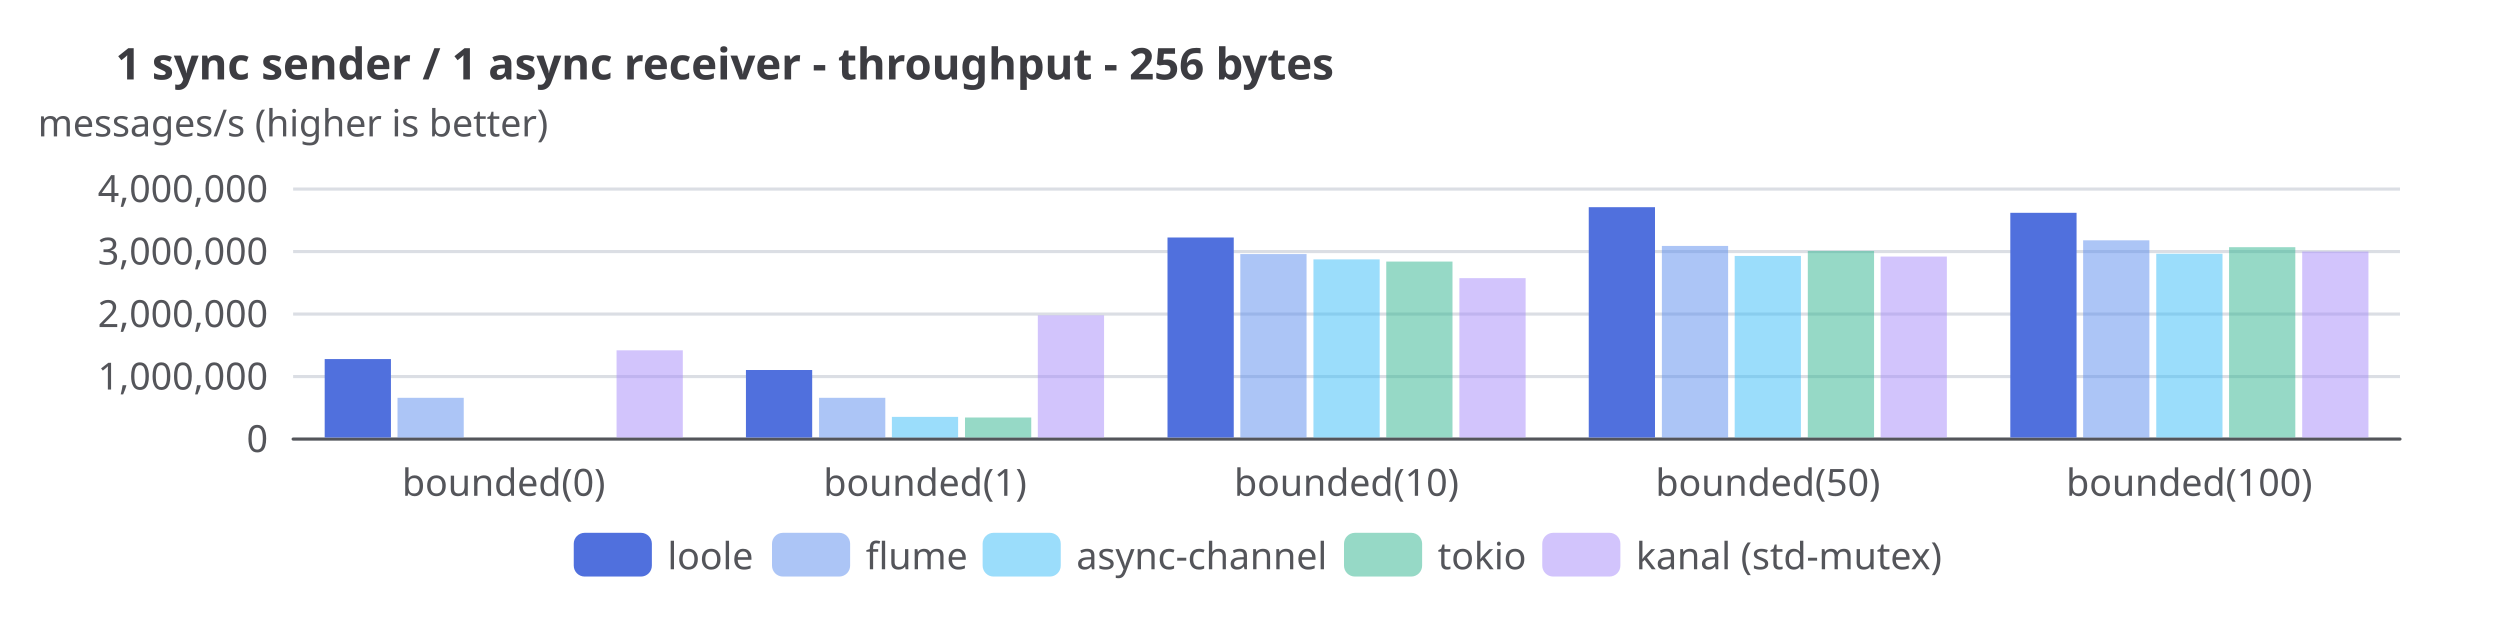
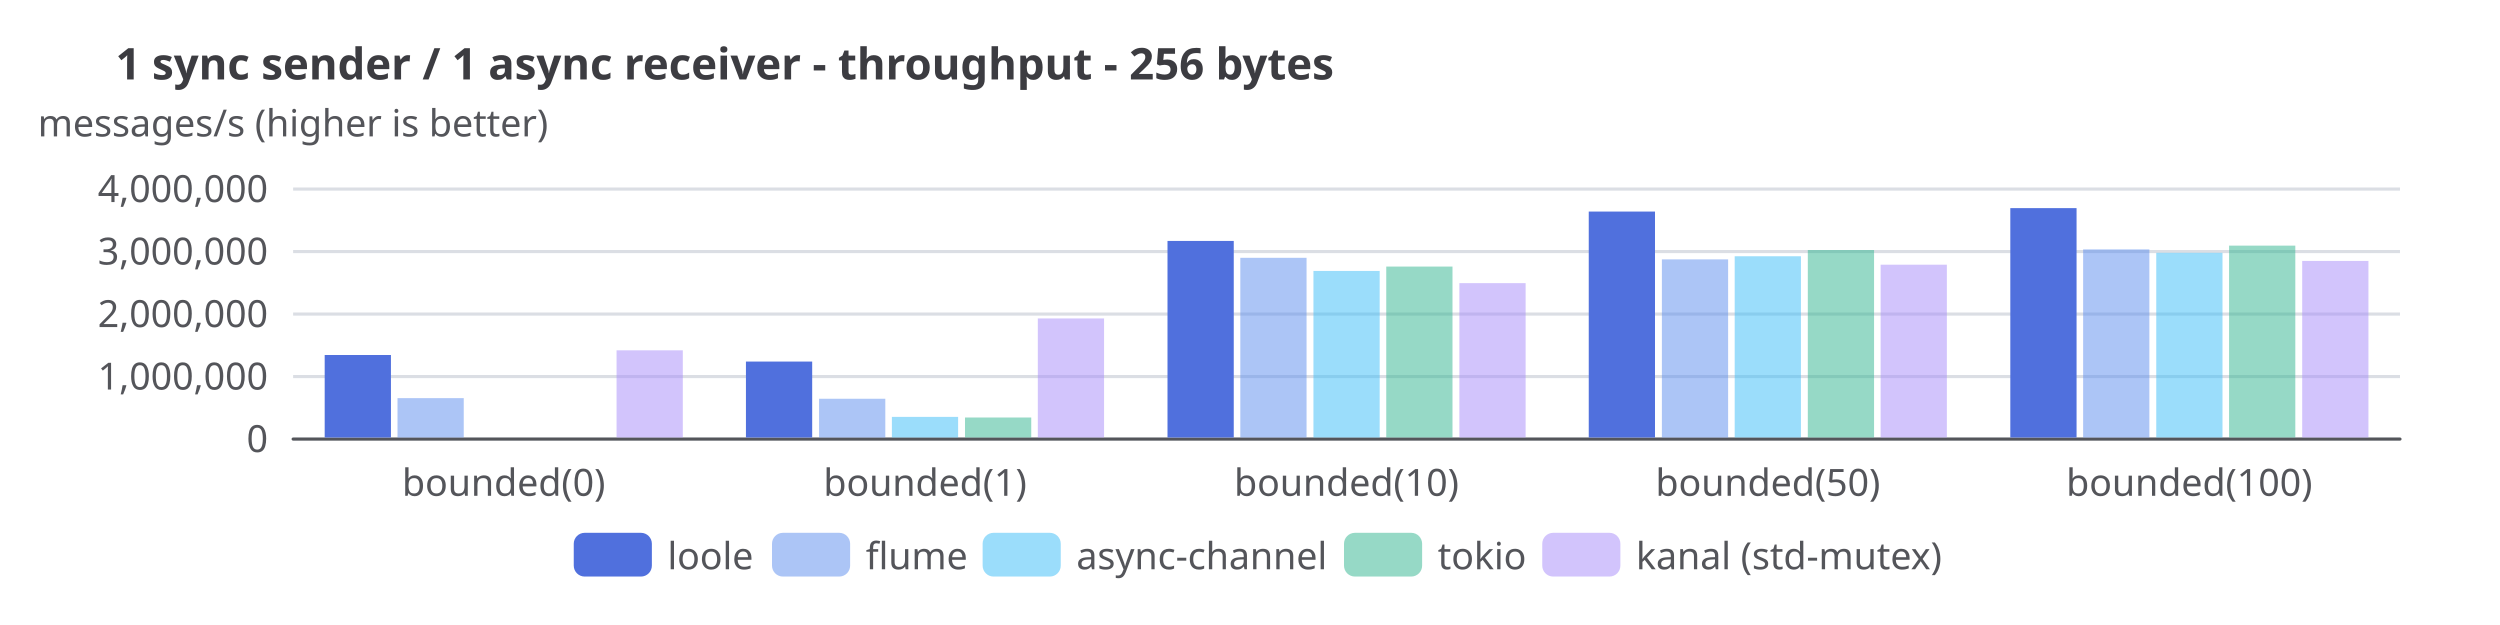
<svg xmlns="http://www.w3.org/2000/svg" width="800" height="200" version="1.1" baseProfile="full" viewBox="0 0 800 200">
  <rect width="800" height="200" x="0" y="0" fill="white" />
  <path d="M93.8 140.5L768 140.5" fill="none" pointer-events="visible" stroke="#dbdee4" class="zr13-cls-91" />
  <path d="M93.8 120.5L768 120.5" fill="none" pointer-events="visible" stroke="#dbdee4" class="zr13-cls-91" />
  <path d="M93.8 100.5L768 100.5" fill="none" pointer-events="visible" stroke="#dbdee4" class="zr13-cls-91" />
  <path d="M93.8 80.5L768 80.5" fill="none" pointer-events="visible" stroke="#dbdee4" class="zr13-cls-91" />
  <path d="M93.8 60.5L768 60.5" fill="none" pointer-events="visible" stroke="#dbdee4" class="zr13-cls-91" />
  <text dominant-baseline="central" text-anchor="middle" style="font-size:12px;font-family:sans-serif;" xml:space="preserve" y="-6" transform="translate(93.76 45)" fill="#54555a">messages/s (higher is better)</text>
  <path d="M93.8 140.5L768 140.5" fill="none" pointer-events="visible" stroke="#54555a" stroke-linecap="round" class="zr13-cls-91" />
  <text dominant-baseline="central" text-anchor="end" style="font-size:12px;font-family:sans-serif;" transform="translate(85.76 140)" fill="#54555a">0</text>
  <text dominant-baseline="central" text-anchor="end" style="font-size:12px;font-family:sans-serif;" transform="translate(85.76 120)" fill="#54555a">1,000,000</text>
  <text dominant-baseline="central" text-anchor="end" style="font-size:12px;font-family:sans-serif;" transform="translate(85.76 100)" fill="#54555a">2,000,000</text>
  <text dominant-baseline="central" text-anchor="end" style="font-size:12px;font-family:sans-serif;" transform="translate(85.76 80)" fill="#54555a">3,000,000</text>
  <text dominant-baseline="central" text-anchor="end" style="font-size:12px;font-family:sans-serif;" transform="translate(85.76 60)" fill="#54555a">4,000,000</text>
  <text dominant-baseline="central" text-anchor="middle" style="font-size:12px;font-family:sans-serif;" y="6" transform="translate(161.184 148)" fill="#54555a">bounded(0)</text>
  <text dominant-baseline="central" text-anchor="middle" style="font-size:12px;font-family:sans-serif;" y="6" transform="translate(296.032 148)" fill="#54555a">bounded(1)</text>
  <text dominant-baseline="central" text-anchor="middle" style="font-size:12px;font-family:sans-serif;" y="6" transform="translate(430.88 148)" fill="#54555a">bounded(10)</text>
  <text dominant-baseline="central" text-anchor="middle" style="font-size:12px;font-family:sans-serif;" y="6" transform="translate(565.728 148)" fill="#54555a">bounded(50)</text>
  <text dominant-baseline="central" text-anchor="middle" style="font-size:12px;font-family:sans-serif;" y="6" transform="translate(700.576 148)" fill="#54555a">bounded(100)</text>
-   <path d="M103.9 140l21.2 0l0 -25.1l-21.2 0Z" fill="#5070dd" ecmeta_series_index="0" ecmeta_data_index="0" ecmeta_ssr_type="chart" class="zr13-cls-92" />
-   <path d="M238.7 140l21.2 0l0 -21.6l-21.2 0Z" fill="#5070dd" ecmeta_series_index="0" ecmeta_data_index="1" ecmeta_ssr_type="chart" class="zr13-cls-92" />
-   <path d="M373.6 140l21.2 0l0 -64l-21.2 0Z" fill="#5070dd" ecmeta_series_index="0" ecmeta_data_index="2" ecmeta_ssr_type="chart" class="zr13-cls-92" />
-   <path d="M508.4 140l21.2 0l0 -73.7l-21.2 0Z" fill="#5070dd" ecmeta_series_index="0" ecmeta_data_index="3" ecmeta_ssr_type="chart" class="zr13-cls-92" />
-   <path d="M643.3 140l21.2 0l0 -71.9l-21.2 0Z" fill="#5070dd" ecmeta_series_index="0" ecmeta_data_index="4" ecmeta_ssr_type="chart" class="zr13-cls-92" />
-   <path d="M127.2 140l21.2 0l0 -12.7l-21.2 0Z" fill="rgb(91,141,239)" fill-opacity="0.5" ecmeta_series_index="1" ecmeta_data_index="0" ecmeta_ssr_type="chart" class="zr13-cls-93" />
-   <path d="M262.1 140l21.2 0l0 -12.7l-21.2 0Z" fill="rgb(91,141,239)" fill-opacity="0.5" ecmeta_series_index="1" ecmeta_data_index="1" ecmeta_ssr_type="chart" class="zr13-cls-93" />
-   <path d="M396.9 140l21.2 0l0 -58.7l-21.2 0Z" fill="rgb(91,141,239)" fill-opacity="0.5" ecmeta_series_index="1" ecmeta_data_index="2" ecmeta_ssr_type="chart" class="zr13-cls-93" />
-   <path d="M531.8 140l21.2 0l0 -61.3l-21.2 0Z" fill="rgb(91,141,239)" fill-opacity="0.5" ecmeta_series_index="1" ecmeta_data_index="3" ecmeta_ssr_type="chart" class="zr13-cls-93" />
-   <path d="M666.6 140l21.2 0l0 -63.1l-21.2 0Z" fill="rgb(91,141,239)" fill-opacity="0.5" ecmeta_series_index="1" ecmeta_data_index="4" ecmeta_ssr_type="chart" class="zr13-cls-93" />
+   <path d="M103.9 140l21.2 0l0 -26.4l-21.2 0Z" fill="#5070dd" ecmeta_series_index="0" ecmeta_data_index="0" ecmeta_ssr_type="chart" class="zr13-cls-92" />
+   <path d="M238.7 140l21.2 0l0 -24.3l-21.2 0Z" fill="#5070dd" ecmeta_series_index="0" ecmeta_data_index="1" ecmeta_ssr_type="chart" class="zr13-cls-92" />
+   <path d="M373.6 140l21.2 0l0 -62.9l-21.2 0Z" fill="#5070dd" ecmeta_series_index="0" ecmeta_data_index="2" ecmeta_ssr_type="chart" class="zr13-cls-92" />
+   <path d="M508.4 140l21.2 0l0 -72.3l-21.2 0Z" fill="#5070dd" ecmeta_series_index="0" ecmeta_data_index="3" ecmeta_ssr_type="chart" class="zr13-cls-92" />
+   <path d="M643.3 140l21.2 0l0 -73.4l-21.2 0Z" fill="#5070dd" ecmeta_series_index="0" ecmeta_data_index="4" ecmeta_ssr_type="chart" class="zr13-cls-92" />
+   <path d="M127.2 140l21.2 0l0 -12.6l-21.2 0Z" fill="rgb(91,141,239)" fill-opacity="0.5" ecmeta_series_index="1" ecmeta_data_index="0" ecmeta_ssr_type="chart" class="zr13-cls-93" />
+   <path d="M262.1 140l21.2 0l0 -12.4l-21.2 0Z" fill="rgb(91,141,239)" fill-opacity="0.5" ecmeta_series_index="1" ecmeta_data_index="1" ecmeta_ssr_type="chart" class="zr13-cls-93" />
+   <path d="M396.9 140l21.2 0l0 -57.5l-21.2 0Z" fill="rgb(91,141,239)" fill-opacity="0.5" ecmeta_series_index="1" ecmeta_data_index="2" ecmeta_ssr_type="chart" class="zr13-cls-93" />
+   <path d="M531.8 140l21.2 0l0 -57l-21.2 0Z" fill="rgb(91,141,239)" fill-opacity="0.5" ecmeta_series_index="1" ecmeta_data_index="3" ecmeta_ssr_type="chart" class="zr13-cls-93" />
+   <path d="M666.6 140l21.2 0l0 -60.2l-21.2 0Z" fill="rgb(91,141,239)" fill-opacity="0.5" ecmeta_series_index="1" ecmeta_data_index="4" ecmeta_ssr_type="chart" class="zr13-cls-93" />
  <path d="M285.4 140l21.2 0l0 -6.6l-21.2 0Z" fill="rgb(56,189,248)" fill-opacity="0.5" ecmeta_series_index="2" ecmeta_data_index="1" ecmeta_ssr_type="chart" class="zr13-cls-94" />
-   <path d="M420.3 140l21.2 0l0 -57l-21.2 0Z" fill="rgb(56,189,248)" fill-opacity="0.5" ecmeta_series_index="2" ecmeta_data_index="2" ecmeta_ssr_type="chart" class="zr13-cls-94" />
-   <path d="M555.1 140l21.2 0l0 -58.1l-21.2 0Z" fill="rgb(56,189,248)" fill-opacity="0.5" ecmeta_series_index="2" ecmeta_data_index="3" ecmeta_ssr_type="chart" class="zr13-cls-94" />
-   <path d="M690 140l21.2 0l0 -58.8l-21.2 0Z" fill="rgb(56,189,248)" fill-opacity="0.5" ecmeta_series_index="2" ecmeta_data_index="4" ecmeta_ssr_type="chart" class="zr13-cls-94" />
+   <path d="M420.3 140l21.2 0l0 -53.3l-21.2 0Z" fill="rgb(56,189,248)" fill-opacity="0.5" ecmeta_series_index="2" ecmeta_data_index="2" ecmeta_ssr_type="chart" class="zr13-cls-94" />
+   <path d="M555.1 140l21.2 0l0 -58l-21.2 0Z" fill="rgb(56,189,248)" fill-opacity="0.5" ecmeta_series_index="2" ecmeta_data_index="3" ecmeta_ssr_type="chart" class="zr13-cls-94" />
+   <path d="M690 140l21.2 0l0 -59.1l-21.2 0Z" fill="rgb(56,189,248)" fill-opacity="0.5" ecmeta_series_index="2" ecmeta_data_index="4" ecmeta_ssr_type="chart" class="zr13-cls-94" />
  <path d="M308.8 140l21.2 0l0 -6.4l-21.2 0Z" fill="rgb(47,181,142)" fill-opacity="0.5" ecmeta_series_index="3" ecmeta_data_index="1" ecmeta_ssr_type="chart" class="zr13-cls-95" />
-   <path d="M443.6 140l21.2 0l0 -56.3l-21.2 0Z" fill="rgb(47,181,142)" fill-opacity="0.5" ecmeta_series_index="3" ecmeta_data_index="2" ecmeta_ssr_type="chart" class="zr13-cls-95" />
-   <path d="M578.5 140l21.2 0l0 -59.7l-21.2 0Z" fill="rgb(47,181,142)" fill-opacity="0.5" ecmeta_series_index="3" ecmeta_data_index="3" ecmeta_ssr_type="chart" class="zr13-cls-95" />
-   <path d="M713.3 140l21.2 0l0 -60.9l-21.2 0Z" fill="rgb(47,181,142)" fill-opacity="0.5" ecmeta_series_index="3" ecmeta_data_index="4" ecmeta_ssr_type="chart" class="zr13-cls-95" />
+   <path d="M443.6 140l21.2 0l0 -54.7l-21.2 0Z" fill="rgb(47,181,142)" fill-opacity="0.5" ecmeta_series_index="3" ecmeta_data_index="2" ecmeta_ssr_type="chart" class="zr13-cls-95" />
+   <path d="M578.5 140l21.2 0l0 -60l-21.2 0Z" fill="rgb(47,181,142)" fill-opacity="0.5" ecmeta_series_index="3" ecmeta_data_index="3" ecmeta_ssr_type="chart" class="zr13-cls-95" />
+   <path d="M713.3 140l21.2 0l0 -61.4l-21.2 0Z" fill="rgb(47,181,142)" fill-opacity="0.5" ecmeta_series_index="3" ecmeta_data_index="4" ecmeta_ssr_type="chart" class="zr13-cls-95" />
  <path d="M197.3 140l21.2 0l0 -27.9l-21.2 0Z" fill="rgb(167,139,250)" fill-opacity="0.5" ecmeta_series_index="4" ecmeta_data_index="0" ecmeta_ssr_type="chart" class="zr13-cls-96" />
-   <path d="M332.1 140l21.2 0l0 -39.1l-21.2 0Z" fill="rgb(167,139,250)" fill-opacity="0.5" ecmeta_series_index="4" ecmeta_data_index="1" ecmeta_ssr_type="chart" class="zr13-cls-96" />
-   <path d="M467 140l21.2 0l0 -51l-21.2 0Z" fill="rgb(167,139,250)" fill-opacity="0.5" ecmeta_series_index="4" ecmeta_data_index="2" ecmeta_ssr_type="chart" class="zr13-cls-96" />
-   <path d="M601.8 140l21.2 0l0 -57.9l-21.2 0Z" fill="rgb(167,139,250)" fill-opacity="0.5" ecmeta_series_index="4" ecmeta_data_index="3" ecmeta_ssr_type="chart" class="zr13-cls-96" />
-   <path d="M736.7 140l21.2 0l0 -59.5l-21.2 0Z" fill="rgb(167,139,250)" fill-opacity="0.5" ecmeta_series_index="4" ecmeta_data_index="4" ecmeta_ssr_type="chart" class="zr13-cls-96" />
+   <path d="M332.1 140l21.2 0l0 -38.1l-21.2 0Z" fill="rgb(167,139,250)" fill-opacity="0.5" ecmeta_series_index="4" ecmeta_data_index="1" ecmeta_ssr_type="chart" class="zr13-cls-96" />
+   <path d="M467 140l21.2 0l0 -49.4l-21.2 0Z" fill="rgb(167,139,250)" fill-opacity="0.5" ecmeta_series_index="4" ecmeta_data_index="2" ecmeta_ssr_type="chart" class="zr13-cls-96" />
+   <path d="M601.8 140l21.2 0l0 -55.3l-21.2 0Z" fill="rgb(167,139,250)" fill-opacity="0.5" ecmeta_series_index="4" ecmeta_data_index="3" ecmeta_ssr_type="chart" class="zr13-cls-96" />
+   <path d="M736.7 140l21.2 0l0 -56.5l-21.2 0Z" fill="rgb(167,139,250)" fill-opacity="0.5" ecmeta_series_index="4" ecmeta_data_index="4" ecmeta_ssr_type="chart" class="zr13-cls-96" />
  <path d="M-5 -5.5l442.8 0l0 25l-442.8 0Z" transform="translate(183.6 170.5)" fill="rgb(0,0,0)" fill-opacity="0" stroke="#b7b9be" stroke-width="0" class="zr13-cls-91" />
  <path d="M3.5 0L21.5 0A3.5 3.5 0 0 1 25 3.5L25 10.5A3.5 3.5 0 0 1 21.5 14L3.5 14A3.5 3.5 0 0 1 0 10.5L0 3.5A3.5 3.5 0 0 1 3.5 0Z" transform="translate(183.6 170.5)" fill="#5070dd" ecmeta_series_index="0" ecmeta_data_index="0" ecmeta_ssr_type="legend" ecmeta_silent="true" class="zr13-cls-91" />
  <text dominant-baseline="central" text-anchor="start" style="font-size:12px;font-family:sans-serif;" x="30" y="7" transform="translate(183.6 170.5)" fill="#54555a">loole</text>
  <path d="M0 0l55.4 0l0 14l-55.4 0Z" transform="translate(183.6 170.5)" fill="none" pointer-events="visible" ecmeta_series_index="0" ecmeta_data_index="0" ecmeta_ssr_type="legend" class="zr13-cls-97" />
  <path d="M3.5 0L21.5 0A3.5 3.5 0 0 1 25 3.5L25 10.5A3.5 3.5 0 0 1 21.5 14L3.5 14A3.5 3.5 0 0 1 0 10.5L0 3.5A3.5 3.5 0 0 1 3.5 0Z" transform="translate(247.04 170.5)" fill="rgb(91,141,239)" fill-opacity="0.5" ecmeta_series_index="1" ecmeta_data_index="1" ecmeta_ssr_type="legend" ecmeta_silent="true" class="zr13-cls-91" />
  <text dominant-baseline="central" text-anchor="start" style="font-size:12px;font-family:sans-serif;" x="30" y="7" transform="translate(247.04 170.5)" fill="#54555a">flume</text>
  <path d="M0 0l59.4 0l0 14l-59.4 0Z" transform="translate(247.04 170.5)" fill="none" pointer-events="visible" ecmeta_series_index="1" ecmeta_data_index="1" ecmeta_ssr_type="legend" class="zr13-cls-97" />
  <path d="M3.5 0L21.5 0A3.5 3.5 0 0 1 25 3.5L25 10.5A3.5 3.5 0 0 1 21.5 14L3.5 14A3.5 3.5 0 0 1 0 10.5L0 3.5A3.5 3.5 0 0 1 3.5 0Z" transform="translate(314.44 170.5)" fill="rgb(56,189,248)" fill-opacity="0.5" ecmeta_series_index="2" ecmeta_data_index="2" ecmeta_ssr_type="legend" ecmeta_silent="true" class="zr13-cls-91" />
  <text dominant-baseline="central" text-anchor="start" style="font-size:12px;font-family:sans-serif;" x="30" y="7" transform="translate(314.44 170.5)" fill="#54555a">async-channel</text>
  <path d="M0 0l107.6 0l0 14l-107.6 0Z" transform="translate(314.44 170.5)" fill="none" pointer-events="visible" ecmeta_series_index="2" ecmeta_data_index="2" ecmeta_ssr_type="legend" class="zr13-cls-97" />
  <path d="M3.5 0L21.5 0A3.5 3.5 0 0 1 25 3.5L25 10.5A3.5 3.5 0 0 1 21.5 14L3.5 14A3.5 3.5 0 0 1 0 10.5L0 3.5A3.5 3.5 0 0 1 3.5 0Z" transform="translate(430.08 170.5)" fill="rgb(47,181,142)" fill-opacity="0.5" ecmeta_series_index="3" ecmeta_data_index="3" ecmeta_ssr_type="legend" ecmeta_silent="true" class="zr13-cls-91" />
  <text dominant-baseline="central" text-anchor="start" style="font-size:12px;font-family:sans-serif;" x="30" y="7" transform="translate(430.08 170.5)" fill="#54555a">tokio</text>
  <path d="M0 0l55.4 0l0 14l-55.4 0Z" transform="translate(430.08 170.5)" fill="none" pointer-events="visible" ecmeta_series_index="3" ecmeta_data_index="3" ecmeta_ssr_type="legend" class="zr13-cls-97" />
  <path d="M3.5 0L21.5 0A3.5 3.5 0 0 1 25 3.5L25 10.5A3.5 3.5 0 0 1 21.5 14L3.5 14A3.5 3.5 0 0 1 0 10.5L0 3.5A3.5 3.5 0 0 1 3.5 0Z" transform="translate(493.52 170.5)" fill="rgb(167,139,250)" fill-opacity="0.5" ecmeta_series_index="4" ecmeta_data_index="4" ecmeta_ssr_type="legend" ecmeta_silent="true" class="zr13-cls-91" />
  <text dominant-baseline="central" text-anchor="start" style="font-size:12px;font-family:sans-serif;" xml:space="preserve" x="30" y="7" transform="translate(493.52 170.5)" fill="#54555a">kanal (std-mutex)</text>
  <path d="M0 0l122.9 0l0 14l-122.9 0Z" transform="translate(493.52 170.5)" fill="none" pointer-events="visible" ecmeta_series_index="4" ecmeta_data_index="4" ecmeta_ssr_type="legend" class="zr13-cls-97" />
  <path d="M-5 -5l364.8 0l0 24l-364.8 0Z" transform="translate(37 13)" fill="rgb(0,0,0)" fill-opacity="0" stroke="#3c3c41" stroke-width="0" class="zr13-cls-91" />
  <text dominant-baseline="central" text-anchor="start" style="font-size:14px;font-family:sans-serif;font-weight:bold;" xml:space="preserve" y="7" transform="translate(37 13)" fill="#3c3c41">1 sync sender / 1 async receiver - throughput - 256 bytes</text>
  <style>
.zr13-cls-91:hover {
pointer-events:none;
}
.zr13-cls-92:hover {
cursor:pointer;
fill:rgba(88,123,243,1);
}
.zr13-cls-93:hover {
cursor:pointer;
fill:rgba(100,155,255,0.5);
}
.zr13-cls-94:hover {
cursor:pointer;
fill:rgba(61,207,255,0.5);
}
.zr13-cls-95:hover {
cursor:pointer;
fill:rgba(51,199,156,0.5);
}
.zr13-cls-96:hover {
cursor:pointer;
fill:rgba(183,152,255,0.5);
}
.zr13-cls-97:hover {
cursor:pointer;
fill:rgba(0,0,0,0);
}



</style>
</svg>
